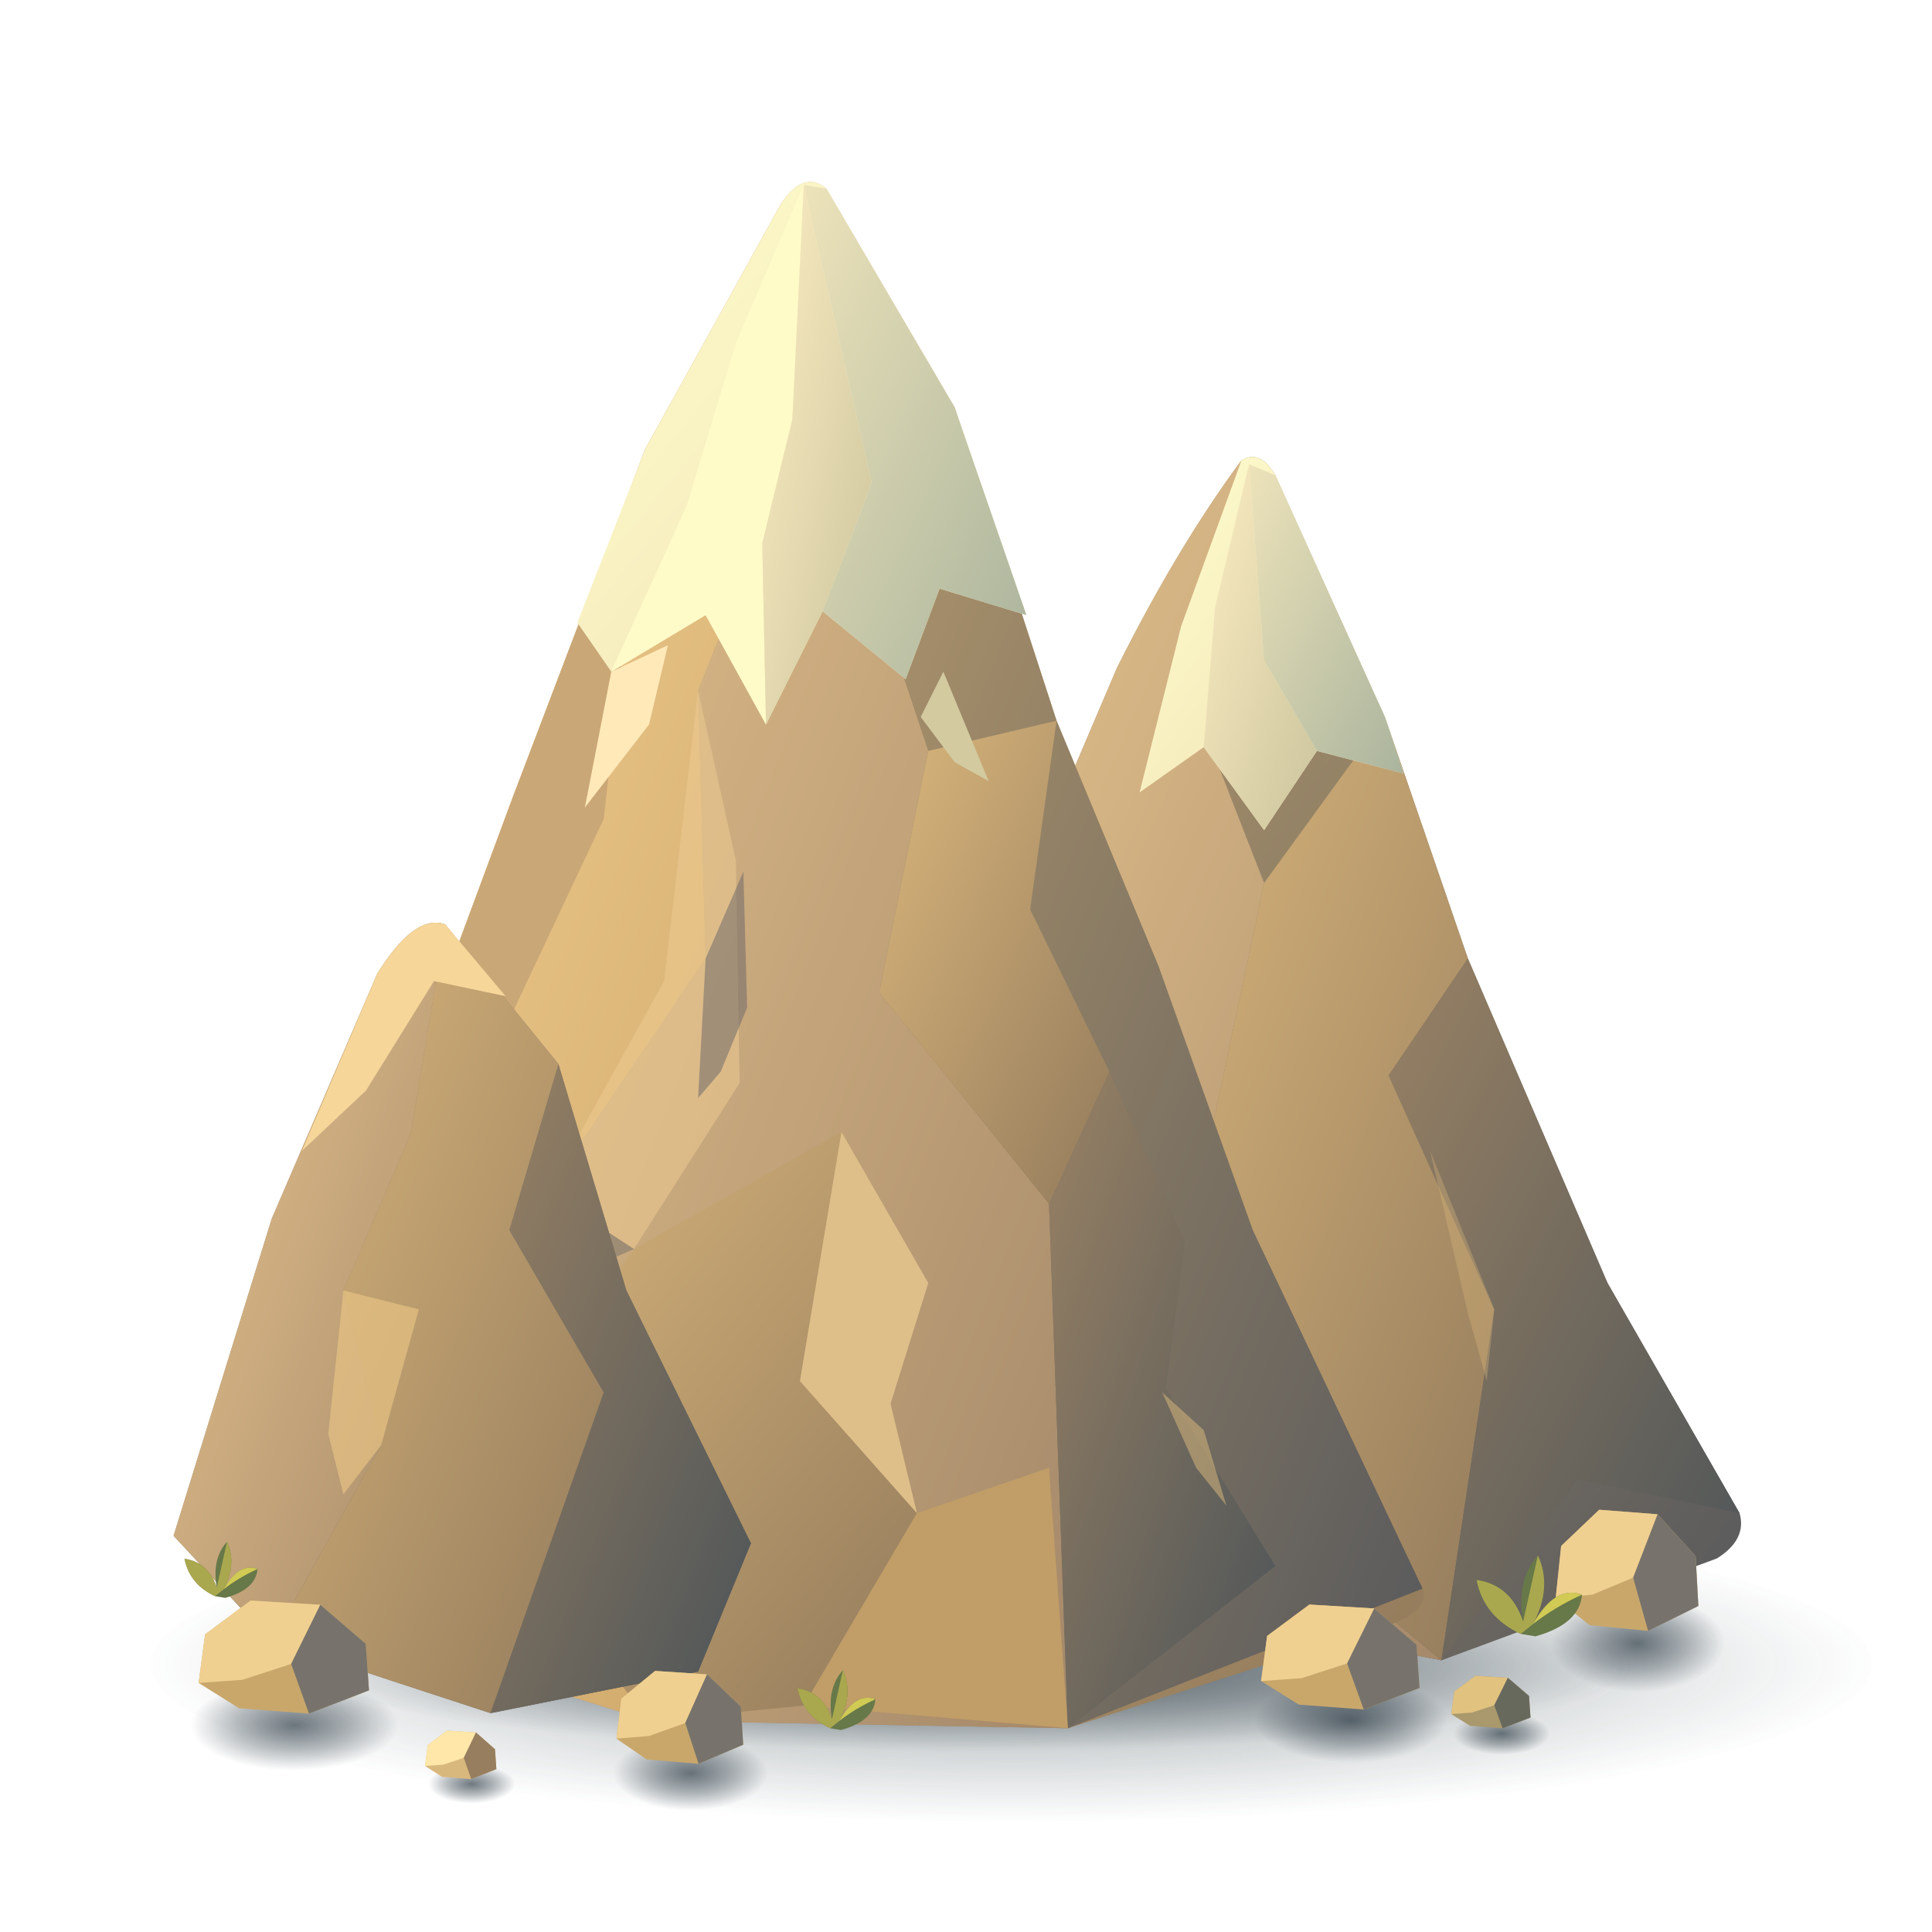
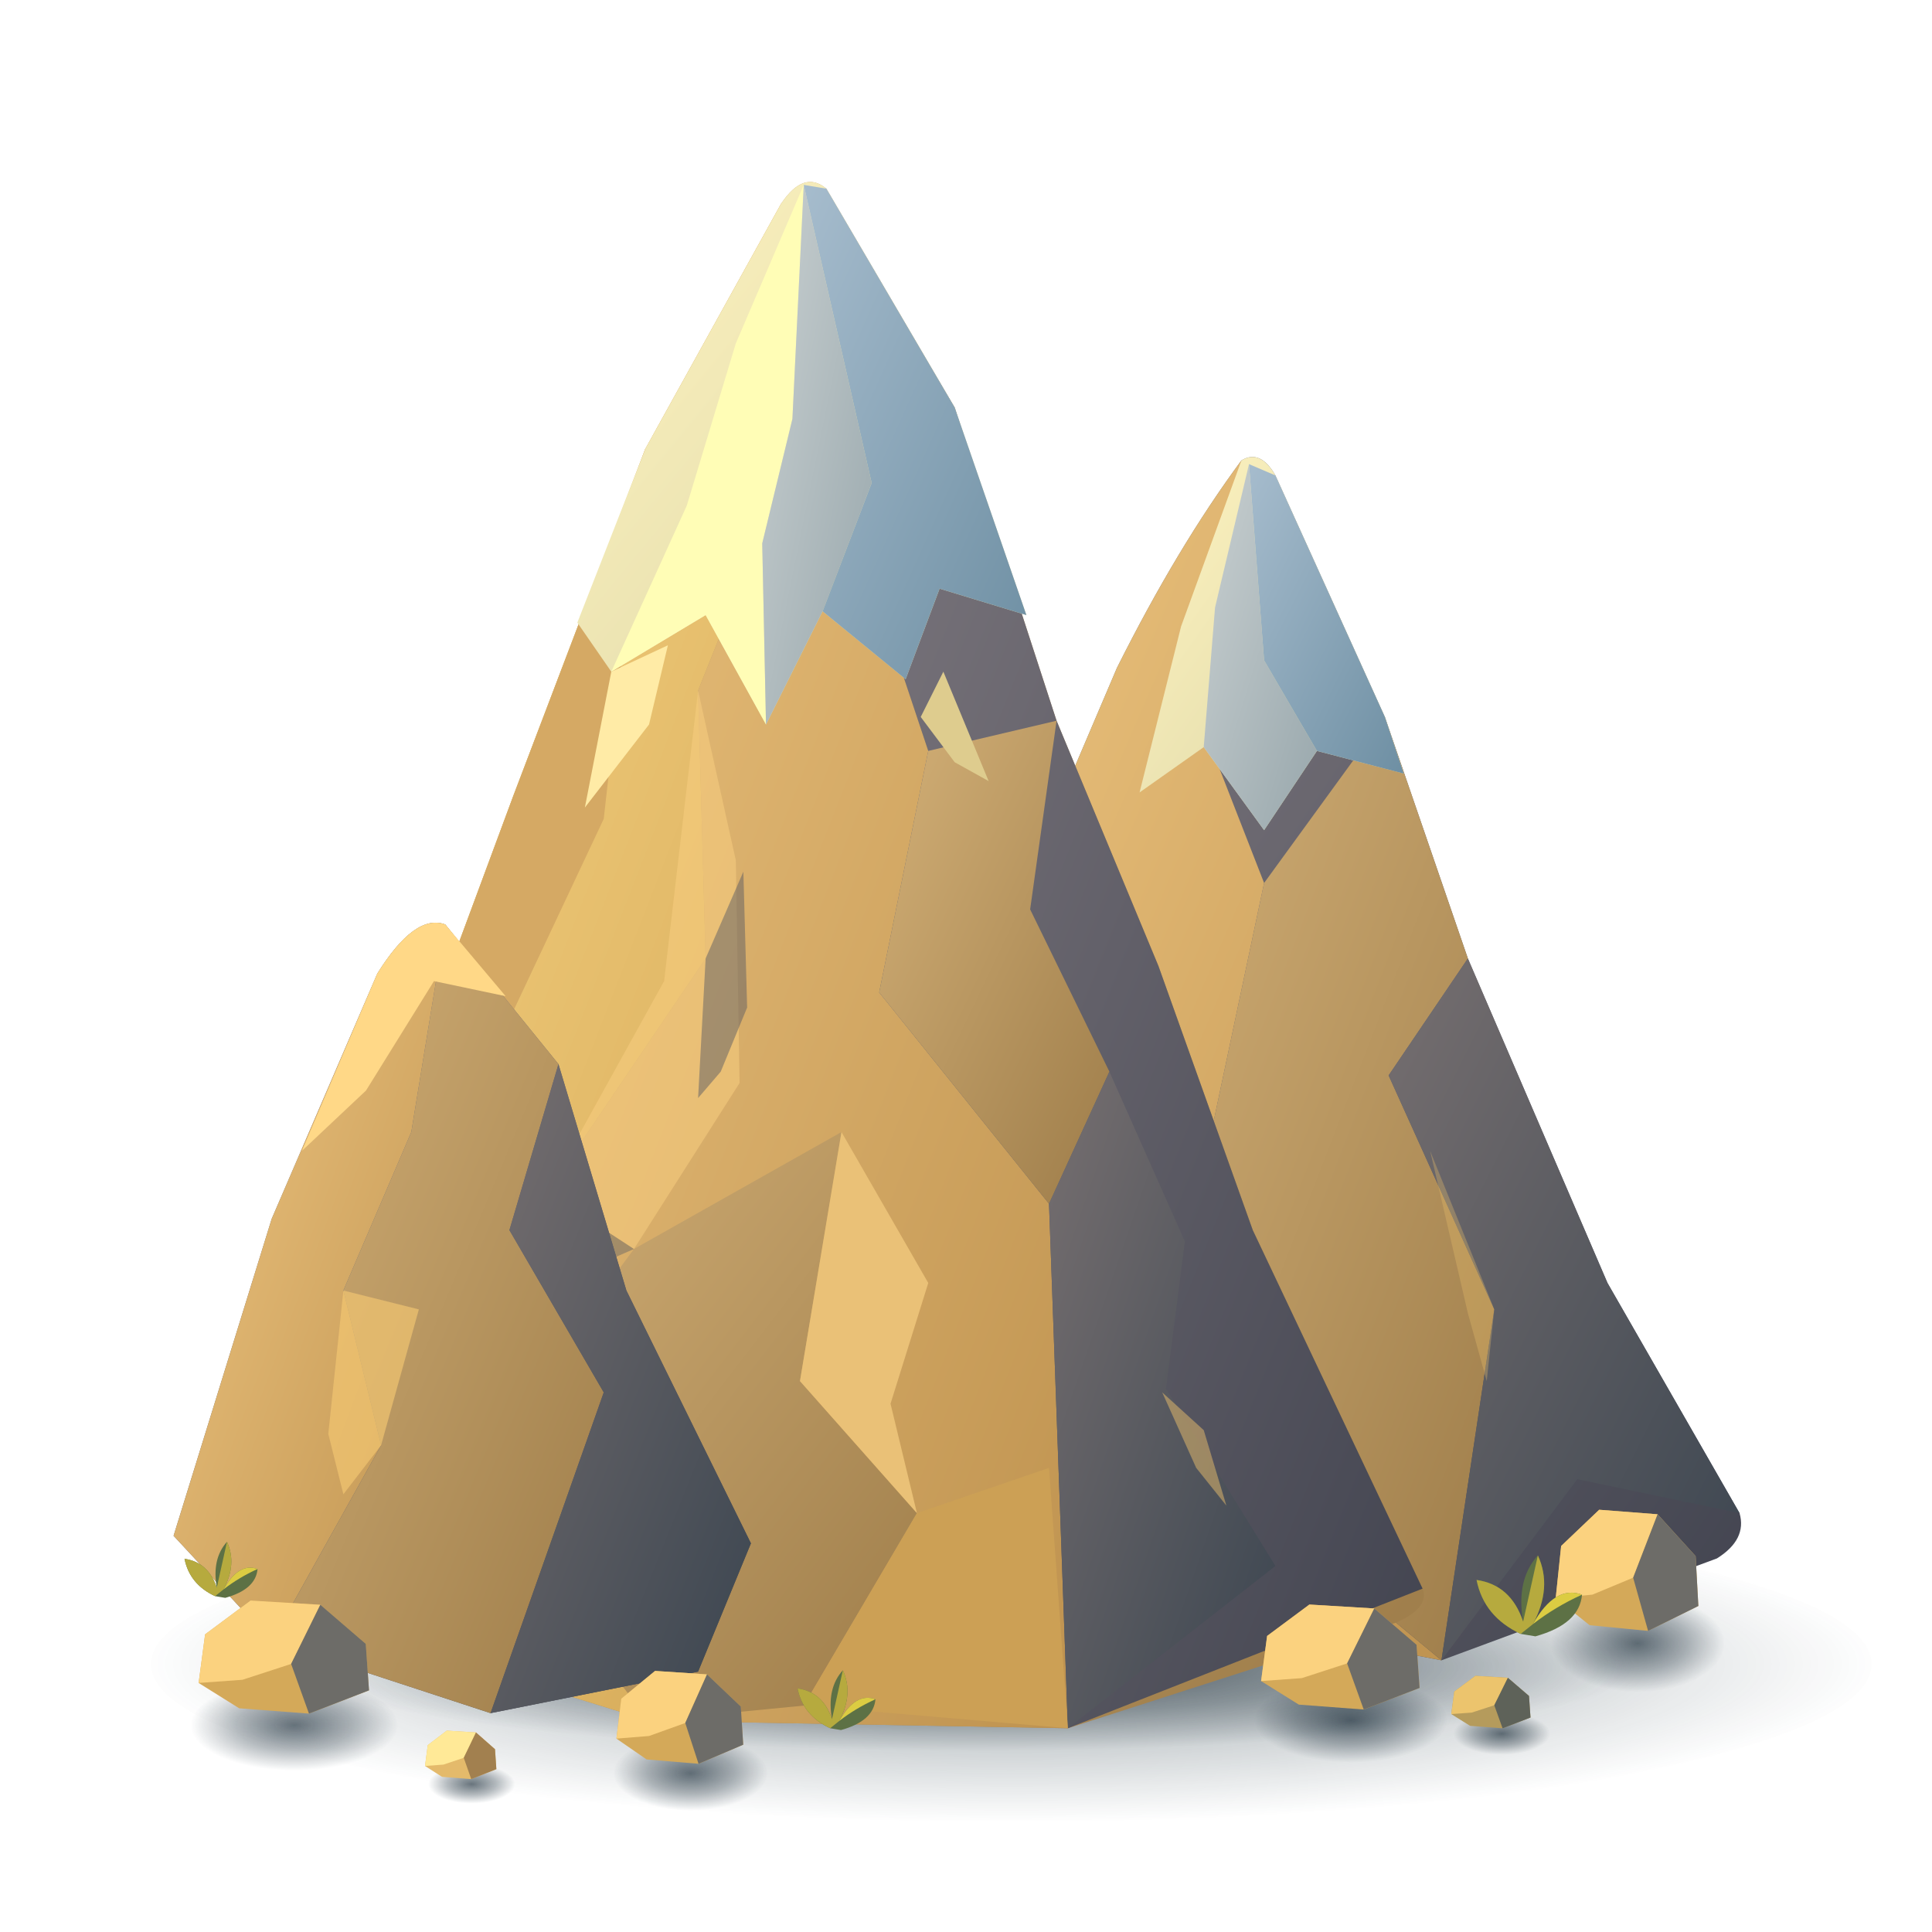
<svg xmlns="http://www.w3.org/2000/svg" width="512" height="512" viewBox="0 0 512 512" fill="none" role="img" aria-labelledby="title desc">
  <defs>
    <radialGradient id="ground">
      <stop offset="0" stop-color="#172a2a" stop-opacity="0.39" />
-       <stop offset="0.5" stop-color="#1b2f37" stop-opacity="0.22" />
-       <stop offset="1" stop-color="#1b2f37" stop-opacity="0" />
+       <stop offset="0.5" stop-color="#112833" stop-opacity="0.22" />
+       <stop offset="1" stop-color="#112833" stop-opacity="0" />
    </radialGradient>
    <radialGradient id="contact">
-       <stop offset="0" stop-color="#0f202b" stop-opacity="0.6" />
-       <stop offset="0.55" stop-color="#0f202b" stop-opacity="0.3" />
-       <stop offset="1" stop-color="#0f202b" stop-opacity="0" />
+       <stop offset="0" stop-color="#051927" stop-opacity="0.6" />
+       <stop offset="0.55" stop-color="#051927" stop-opacity="0.3" />
+       <stop offset="1" stop-color="#051927" stop-opacity="0" />
    </radialGradient>
    <linearGradient id="stone-left" x1="0%" y1="0%" x2="100%" y2="100%">
-       <stop stop-color="#e9c68f" />
-       <stop offset="1" stop-color="#a5896a" />
+       <stop stop-color="#f0c782" />
+       <stop offset="1" stop-color="#bf9350" />
    </linearGradient>
    <linearGradient id="stone-front" x1="0%" y1="0%" x2="100%" y2="100%">
-       <stop stop-color="#dbb77c" />
-       <stop offset="1" stop-color="#937b5c" />
+       <stop stop-color="#d3b077" />
+       <stop offset="1" stop-color="#9e7d4a" />
    </linearGradient>
    <linearGradient id="stone-side" x1="0%" y1="0%" x2="100%" y2="100%">
-       <stop stop-color="#bb9d6d" />
-       <stop offset="1" stop-color="#58595c" />
+       <stop stop-color="#827c82" />
+       <stop offset="1" stop-color="#424450" />
    </linearGradient>
    <linearGradient id="stone-dark" x1="0%" y1="0%" x2="100%" y2="100%">
-       <stop stop-color="#988164" />
-       <stop offset="1" stop-color="#4d5458" />
+       <stop stop-color="#766f70" />
+       <stop offset="1" stop-color="#3b4550" />
    </linearGradient>
    <linearGradient id="stone-lit" x1="0%" y1="0%" x2="100%" y2="100%">
-       <stop stop-color="#fcda9d" />
-       <stop offset="1" stop-color="#cca467" />
+       <stop stop-color="#ffdd8c" />
+       <stop offset="1" stop-color="#d3a756" />
    </linearGradient>
    <linearGradient id="snow" x1="0%" y1="0%" x2="100%" y2="100%">
-       <stop stop-color="#fffece" />
-       <stop offset="1" stop-color="#efddb0" />
+       <stop stop-color="#fff4c1" />
+       <stop offset="1" stop-color="#d8d3a3" />
    </linearGradient>
    <linearGradient id="snow-side" x1="0%" y1="0%" x2="100%" y2="100%">
-       <stop stop-color="#fcedc2" />
-       <stop offset="1" stop-color="#cbc49d" />
+       <stop stop-color="#c9d0d1" />
+       <stop offset="1" stop-color="#98a7ac" />
    </linearGradient>
    <linearGradient id="snow-shade" x1="0%" y1="0%" x2="100%" y2="100%">
-       <stop stop-color="#ede3ba" />
-       <stop offset="1" stop-color="#aab49d" />
+       <stop stop-color="#a6bccd" />
+       <stop offset="1" stop-color="#6e8fa3" />
    </linearGradient>
  </defs>
  <g id="ground-shadows">
    <ellipse cx="268" cy="441" rx="228" ry="42" fill="url(#ground)" />
    <ellipse cx="257" cy="442" rx="178" ry="22" fill="url(#contact)" />
  </g>
  <g id="rear-peak">
    <path d="M244 299 L296 177 Q312 145 329 122 Q334 119 338 126 L367 190 L389 254 L426 340 L461 401 Q463 408 455 413 L382 440 L304 425 L273 365 Z" fill="url(#stone-side)" />
    <path d="M329 122 L319 193 L335 234 L317 319 L300 372 L382 440 L304 425 L273 365 L244 299 L296 177 Q312 145 329 122 Z" fill="url(#stone-left)" />
    <path d="M335 234 L367 190 L389 254 L368 285 L396 347 L382 440 L300 372 L317 319 Z" fill="url(#stone-front)" />
    <path d="M368 285 L389 254 L426 340 L461 401 L418 392 L382 440 L396 347 Z" fill="url(#stone-dark)" />
    <path d="M329 122 Q334 119 338 126 L367 190 L372 205 L349 199 L335 220 L319 198 L302 210 L313 166 Z" fill="url(#snow)" />
    <path d="M331 123 L335 175 L349 199 L335 220 L319 198 L322 161 Z" fill="url(#snow-side)" />
    <path d="M338 126 L367 190 L372 205 L349 199 L335 175 L331 123 Z" fill="url(#snow-shade)" />
-     <path d="M379 305 L396 347 L394 366 L389 348 Z" fill="#dbb97c" opacity=".34" />
+     <path d="M379 305 L396 347 L394 366 L389 348 Z" fill="#e6bb6a" opacity=".34" />
  </g>
  <g id="main-peak">
    <path d="M56 404 L93 327 L136 211 L171 119 L207 54 Q213 45 219 50 L253 108 L280 191 L307 256 L332 326 L377 421 Q379 426 370 430 L283 458 L172 456 L104 435 Z" fill="url(#stone-front)" />
    <path d="M213 49 L205 133 L185 183 L187 254 L145 316 L123 392 L172 456 L104 435 L56 404 L93 327 L136 211 L171 119 L207 54 Z" fill="url(#stone-lit)" />
    <path d="M213 49 L230 151 L246 199 L233 263 L278 319 L283 458 L172 456 L123 392 L145 316 L187 254 L185 183 L205 133 Z" fill="url(#stone-left)" />
    <path d="M213 49 Q218 47 222 56 L253 108 L280 191 L307 256 L332 326 L377 421 L283 458 L278 319 L233 263 L246 199 L230 151 Z" fill="url(#stone-side)" />
-     <path d="M171 119 L160 217 L136 268 L145 316 L123 392 L85 414 L56 404 L93 327 L136 211 Z" fill="#caa776" />
-     <path d="M185 183 L176 260 L145 316 L168 331 L196 287 L195 228 Z" fill="#edcb91" opacity=".55" />
+     <path d="M171 119 L160 217 L136 268 L145 316 L123 392 L85 414 L56 404 L93 327 L136 211 Z" fill="#d5a964" />
+     <path d="M185 183 L176 260 L145 316 L168 331 L196 287 L195 228 Z" fill="#f8cd7f" opacity=".55" />
    <path d="M246 199 L280 191 L273 241 L294 284 L278 319 L233 263 Z" fill="url(#stone-front)" />
    <path d="M294 284 L314 329 L309 368 L338 415 L283 458 L278 319 Z" fill="url(#stone-dark)" />
    <path d="M168 331 L223 300 L212 366 L243 401 L213 452 L172 456 L123 392 Z" fill="url(#stone-front)" />
-     <path d="M223 300 L246 340 L236 372 L243 401 L212 366 Z" fill="#dfbf89" />
-     <path d="M93 327 L99 367 L85 414 L56 404 Z" fill="#e6c182" />
-     <path d="M243 401 L278 389 L283 458 L213 452 Z" fill="#c19e67" />
+     <path d="M223 300 L246 340 L236 372 L243 401 L212 366 Z" fill="#eac177" />
+     <path d="M93 327 L99 367 L85 414 L56 404 Z" fill="#f1c370" />
+     <path d="M243 401 L278 389 L283 458 L213 452 Z" fill="#cca055" />
    <path d="M171 119 L207 54 Q213 45 219 50 L253 108 L272 163 L249 156 L240 180 L218 162 L203 192 L187 163 L162 178 L153 165 Z" fill="url(#snow)" />
-     <path d="M213 49 L210 111 L202 144 L203 192 L187 163 L162 178 L182 134 L195 91 Z" fill="#fffbc8" />
+     <path d="M213 49 L210 111 L202 144 L203 192 L187 163 L162 178 L182 134 L195 91 Z" fill="#fffdb6" />
    <path d="M213 49 L231 128 L218 162 L203 192 L202 144 L210 111 Z" fill="url(#snow-side)" />
    <path d="M219 50 L253 108 L272 163 L249 156 L240 180 L218 162 L231 128 L213 49 Z" fill="url(#snow-shade)" />
-     <path d="M162 178 L177 171 L172 192 L155 214 Z" fill="#ffe9b8" />
-     <path d="M244 190 L250 178 L262 207 L253 202 Z" fill="#d3caa0" />
-     <path d="M145 316 L168 331 L152 338 L134 365 Z" fill="#636468" opacity=".42" />
-     <path d="M187 254 L197 231 L198 267 L191 284 L185 291 Z" fill="#676468" opacity=".5" />
-     <path d="M308 369 L319 379 L325 399 L317 389 Z" fill="#debc7d" opacity=".5" />
+     <path d="M162 178 L177 171 L172 192 L155 214 Z" fill="#ffeba6" />
+     <path d="M244 190 L250 178 L262 207 L253 202 Z" fill="#decc8e" />
+     <path d="M145 316 L168 331 L152 338 L134 365 Z" fill="#595d64" opacity=".42" />
+     <path d="M187 254 L197 231 L198 267 L191 284 L185 291 Z" fill="#5d5d64" opacity=".5" />
+     <path d="M308 369 L319 379 L325 399 L317 389 Z" fill="#e9be6b" opacity=".5" />
  </g>
  <g id="foothill">
    <path d="M46 407 L72 323 L100 258 Q110 242 118 245 L148 282 L166 342 L199 409 L185 443 L130 454 L72 435 Z" fill="url(#stone-side)" />
    <path d="M46 407 L72 323 L100 258 Q110 242 118 245 L109 300 L91 342 L101 383 L72 435 Z" fill="url(#stone-left)" />
    <path d="M118 245 L148 282 L135 326 L160 369 L130 454 L72 435 L101 383 L91 342 L109 300 Z" fill="url(#stone-front)" />
    <path d="M148 282 L166 342 L199 409 L185 443 L130 454 L160 369 L135 326 Z" fill="url(#stone-dark)" />
-     <path d="M100 258 Q110 242 118 245 L134 264 L115 260 L97 289 L80 305 Z" fill="#f6d699" />
-     <path d="M91 342 L111 347 L101 383 L91 396 L87 380 Z" fill="#e9c584" opacity=".65" />
+     <path d="M100 258 Q110 242 118 245 L134 264 L115 260 L97 289 L80 305 Z" fill="#ffd887" />
+     <path d="M91 342 L111 347 L101 383 L91 396 L87 380 Z" fill="#f4c772" opacity=".65" />
  </g>
  <g id="base-details">
    <ellipse cx="78" cy="457.2" rx="27.52" ry="12.04" fill="url(#contact)" />
    <g id="pebble-0" transform="translate(75 439)">
-       <path d="M-22.36 7.0 L-20.64 -5.88 L-8.6 -14.84 L9.89 -13.72 L21.93 -3.36 L22.79 8.96 L6.88 15.12 L-11.61 13.72 Z" fill="#c9a76b" />
-       <path d="M-22.36 7.0 L-20.64 -5.88 L-8.6 -14.84 L9.89 -13.72 L2.15 1.96 L-10.75 6.16 Z" fill="#f0d091" />
-       <path d="M9.89 -13.72 L21.93 -3.36 L22.79 8.96 L6.88 15.12 L2.15 1.96 Z" fill="#77736c" />
+       <path d="M-22.36 7.0 L-20.64 -5.88 L-8.6 -14.84 L9.89 -13.72 L21.93 -3.36 L22.79 8.96 L6.88 15.12 L-11.61 13.72 Z" fill="#d4a959" />
+       <path d="M-22.36 7.0 L-20.64 -5.88 L-8.6 -14.84 L9.89 -13.72 L2.15 1.96 L-10.75 6.16 Z" fill="#fbd27f" />
+       <path d="M9.89 -13.72 L21.93 -3.36 L22.79 8.96 L6.88 15.12 L2.15 1.96 Z" fill="#6d6c68" />
    </g>
    <ellipse cx="183" cy="469.95" rx="20.48" ry="9.89" fill="url(#contact)" />
    <g id="pebble-1" transform="translate(180 455)">
-       <path d="M-16.64 5.75 L-15.36 -4.83 L-6.4 -12.19 L7.36 -11.27 L16.32 -2.76 L16.96 7.36 L5.12 12.42 L-8.64 11.27 Z" fill="#c9a76b" />
-       <path d="M-16.64 5.75 L-15.36 -4.83 L-6.4 -12.19 L7.36 -11.27 L1.6 1.61 L-8.0 5.06 Z" fill="#f0d091" />
-       <path d="M7.36 -11.27 L16.32 -2.76 L16.96 7.36 L5.12 12.42 L1.6 1.61 Z" fill="#77736c" />
+       <path d="M-16.64 5.75 L-15.36 -4.83 L-6.4 -12.19 L7.36 -11.27 L16.32 -2.76 L16.96 7.36 L5.12 12.42 L-8.64 11.27 Z" fill="#d4a959" />
+       <path d="M-16.64 5.75 L-15.36 -4.83 L-6.4 -12.19 L7.36 -11.27 L1.6 1.61 L-8.0 5.06 Z" fill="#fbd27f" />
+       <path d="M7.36 -11.27 L16.32 -2.76 L16.96 7.36 L5.12 12.42 L1.6 1.61 Z" fill="#6d6c68" />
    </g>
    <ellipse cx="358" cy="455.9" rx="25.6" ry="11.18" fill="url(#contact)" />
    <g id="pebble-2" transform="translate(355 439)">
-       <path d="M-20.8 6.5 L-19.2 -5.46 L-8.0 -13.78 L9.2 -12.74 L20.4 -3.12 L21.2 8.32 L6.4 14.04 L-10.8 12.74 Z" fill="#c9a76b" />
-       <path d="M-20.8 6.5 L-19.2 -5.46 L-8.0 -13.78 L9.2 -12.74 L2.0 1.82 L-10.0 5.72 Z" fill="#f0d091" />
-       <path d="M9.2 -12.74 L20.4 -3.12 L21.2 8.32 L6.4 14.04 L2.0 1.82 Z" fill="#77736c" />
+       <path d="M-20.8 6.5 L-19.2 -5.46 L-8.0 -13.78 L9.2 -12.74 L20.4 -3.12 L21.2 8.32 L6.4 14.04 L-10.8 12.74 Z" fill="#d4a959" />
+       <path d="M-20.8 6.5 L-19.2 -5.46 L-8.0 -13.78 L9.2 -12.74 L2.0 1.82 L-10.0 5.72 Z" fill="#fbd27f" />
+       <path d="M9.2 -12.74 L20.4 -3.12 L21.2 8.32 L6.4 14.04 L2.0 1.82 Z" fill="#6d6c68" />
    </g>
    <ellipse cx="434" cy="435.5" rx="23.04" ry="12.9" fill="url(#contact)" />
    <g id="pebble-3" transform="translate(431 416)">
-       <path d="M-18.72 7.5 L-17.28 -6.3 L-7.2 -15.9 L8.28 -14.7 L18.36 -3.6 L19.08 9.6 L5.76 16.2 L-9.72 14.7 Z" fill="#c9a76b" />
-       <path d="M-18.72 7.5 L-17.28 -6.3 L-7.2 -15.9 L8.28 -14.7 L1.8 2.1 L-9.0 6.6 Z" fill="#f0d091" />
-       <path d="M8.28 -14.7 L18.36 -3.6 L19.08 9.6 L5.76 16.2 L1.8 2.1 Z" fill="#77736c" />
+       <path d="M-18.72 7.5 L-17.28 -6.3 L-7.2 -15.9 L8.28 -14.7 L18.36 -3.6 L19.08 9.6 L5.76 16.2 L-9.72 14.7 Z" fill="#d4a959" />
+       <path d="M-18.72 7.5 L-17.28 -6.3 L-7.2 -15.9 L8.28 -14.7 L1.8 2.1 L-9.0 6.6 Z" fill="#fbd27f" />
+       <path d="M8.28 -14.7 L18.36 -3.6 L19.08 9.6 L5.76 16.2 L1.8 2.1 Z" fill="#6d6c68" />
    </g>
    <ellipse cx="398" cy="459.45" rx="12.8" ry="5.59" fill="url(#contact)" />
    <g id="pebble-4" transform="translate(395 451)">
-       <path d="M-10.4 3.25 L-9.6 -2.73 L-4.0 -6.89 L4.6 -6.37 L10.2 -1.56 L10.6 4.16 L3.2 7.02 L-5.4 6.37 Z" fill="#a9996c" />
-       <path d="M-10.4 3.25 L-9.6 -2.73 L-4.0 -6.89 L4.6 -6.37 L1.0 0.91 L-5.0 2.86 Z" fill="#e1c27f" />
-       <path d="M4.6 -6.37 L10.2 -1.56 L10.6 4.16 L3.2 7.02 L1.0 0.91 Z" fill="#68695d" />
+       <path d="M-10.4 3.25 L-9.6 -2.73 L-4.0 -6.89 L4.6 -6.37 L10.2 -1.56 L10.6 4.16 L3.2 7.02 L-5.4 6.37 Z" fill="#b59b5c" />
+       <path d="M-10.4 3.25 L-9.6 -2.73 L-4.0 -6.89 L4.6 -6.37 L1.0 0.91 L-5.0 2.86 Z" fill="#ecc46d" />
+       <path d="M4.6 -6.37 L10.2 -1.56 L10.6 4.16 L3.2 7.02 L1.0 0.91 Z" fill="#5e6259" />
    </g>
    <ellipse cx="125" cy="472.8" rx="11.52" ry="5.16" fill="url(#contact)" />
    <g id="pebble-5" transform="translate(122 465)">
-       <path d="M-9.36 3.0 L-8.64 -2.52 L-3.6 -6.36 L4.14 -5.88 L9.18 -1.44 L9.54 3.84 L2.88 6.48 L-4.86 5.88 Z" fill="#d9b87d" />
-       <path d="M-9.36 3.0 L-8.64 -2.52 L-3.6 -6.36 L4.14 -5.88 L0.9 0.84 L-4.5 2.64 Z" fill="#ffe7a9" />
-       <path d="M4.14 -5.88 L9.18 -1.44 L9.54 3.84 L2.88 6.48 L0.9 0.84 Z" fill="#967e5f" />
+       <path d="M-9.36 3.0 L-8.64 -2.52 L-3.6 -6.36 L4.14 -5.88 L9.18 -1.44 L9.54 3.84 L2.88 6.48 L-4.86 5.88 Z" fill="#e4ba6b" />
+       <path d="M-9.36 3.0 L-8.64 -2.52 L-3.6 -6.36 L4.14 -5.88 L0.9 0.84 L-4.5 2.64 Z" fill="#ffe997" />
+       <path d="M4.14 -5.88 L9.18 -1.44 L9.54 3.84 L2.88 6.48 L0.9 0.84 Z" fill="#a2804f" />
    </g>
    <g id="grass-6" transform="translate(403 433) scale(0.65)">
-       <path d="M0 0 Q-15 -7 -18 -22 Q-4 -20 1 -5 Q-2 -22 7 -32 Q13 -19 5 -4 Q14 -20 25 -16 Q24 -4 6 1 Z" fill="#677849" />
-       <path d="M0 0 Q-15 -7 -18 -22 Q-4 -20 1 -5 L7 -32 Q13 -19 5 -4 Z" fill="#aaa84e" />
-       <path d="M5 -4 Q14 -20 25 -16 Q14 -11 5 -4" fill="#d1ca54" />
+       <path d="M0 0 Q-15 -7 -18 -22 Q-4 -20 1 -5 Q-2 -22 7 -32 Q13 -19 5 -4 Q14 -20 25 -16 Q24 -4 6 1 Z" fill="#5d7145" />
+       <path d="M0 0 Q-15 -7 -18 -22 Q-4 -20 1 -5 L7 -32 Q13 -19 5 -4 Z" fill="#b6aa3e" />
+       <path d="M5 -4 Q14 -20 25 -16 Q14 -11 5 -4" fill="#dccc42" />
    </g>
    <g id="grass-7" transform="translate(220 458) scale(0.48)">
-       <path d="M0 0 Q-15 -7 -18 -22 Q-4 -20 1 -5 Q-2 -22 7 -32 Q13 -19 5 -4 Q14 -20 25 -16 Q24 -4 6 1 Z" fill="#677849" />
-       <path d="M0 0 Q-15 -7 -18 -22 Q-4 -20 1 -5 L7 -32 Q13 -19 5 -4 Z" fill="#aaa84e" />
-       <path d="M5 -4 Q14 -20 25 -16 Q14 -11 5 -4" fill="#d1ca54" />
+       <path d="M0 0 Q-15 -7 -18 -22 Q-4 -20 1 -5 Q-2 -22 7 -32 Q13 -19 5 -4 Q14 -20 25 -16 Q24 -4 6 1 Z" fill="#5d7145" />
+       <path d="M0 0 Q-15 -7 -18 -22 Q-4 -20 1 -5 L7 -32 Q13 -19 5 -4 Z" fill="#b6aa3e" />
+       <path d="M5 -4 Q14 -20 25 -16 Q14 -11 5 -4" fill="#dccc42" />
    </g>
    <g id="grass-8" transform="translate(57 423) scale(0.45)">
-       <path d="M0 0 Q-15 -7 -18 -22 Q-4 -20 1 -5 Q-2 -22 7 -32 Q13 -19 5 -4 Q14 -20 25 -16 Q24 -4 6 1 Z" fill="#677849" />
-       <path d="M0 0 Q-15 -7 -18 -22 Q-4 -20 1 -5 L7 -32 Q13 -19 5 -4 Z" fill="#aaa84e" />
-       <path d="M5 -4 Q14 -20 25 -16 Q14 -11 5 -4" fill="#d1ca54" />
+       <path d="M0 0 Q-15 -7 -18 -22 Q-4 -20 1 -5 Q-2 -22 7 -32 Q13 -19 5 -4 Q14 -20 25 -16 Q24 -4 6 1 Z" fill="#5d7145" />
+       <path d="M0 0 Q-15 -7 -18 -22 Q-4 -20 1 -5 L7 -32 Q13 -19 5 -4 Z" fill="#b6aa3e" />
+       <path d="M5 -4 Q14 -20 25 -16 Q14 -11 5 -4" fill="#dccc42" />
    </g>
  </g>
</svg>
